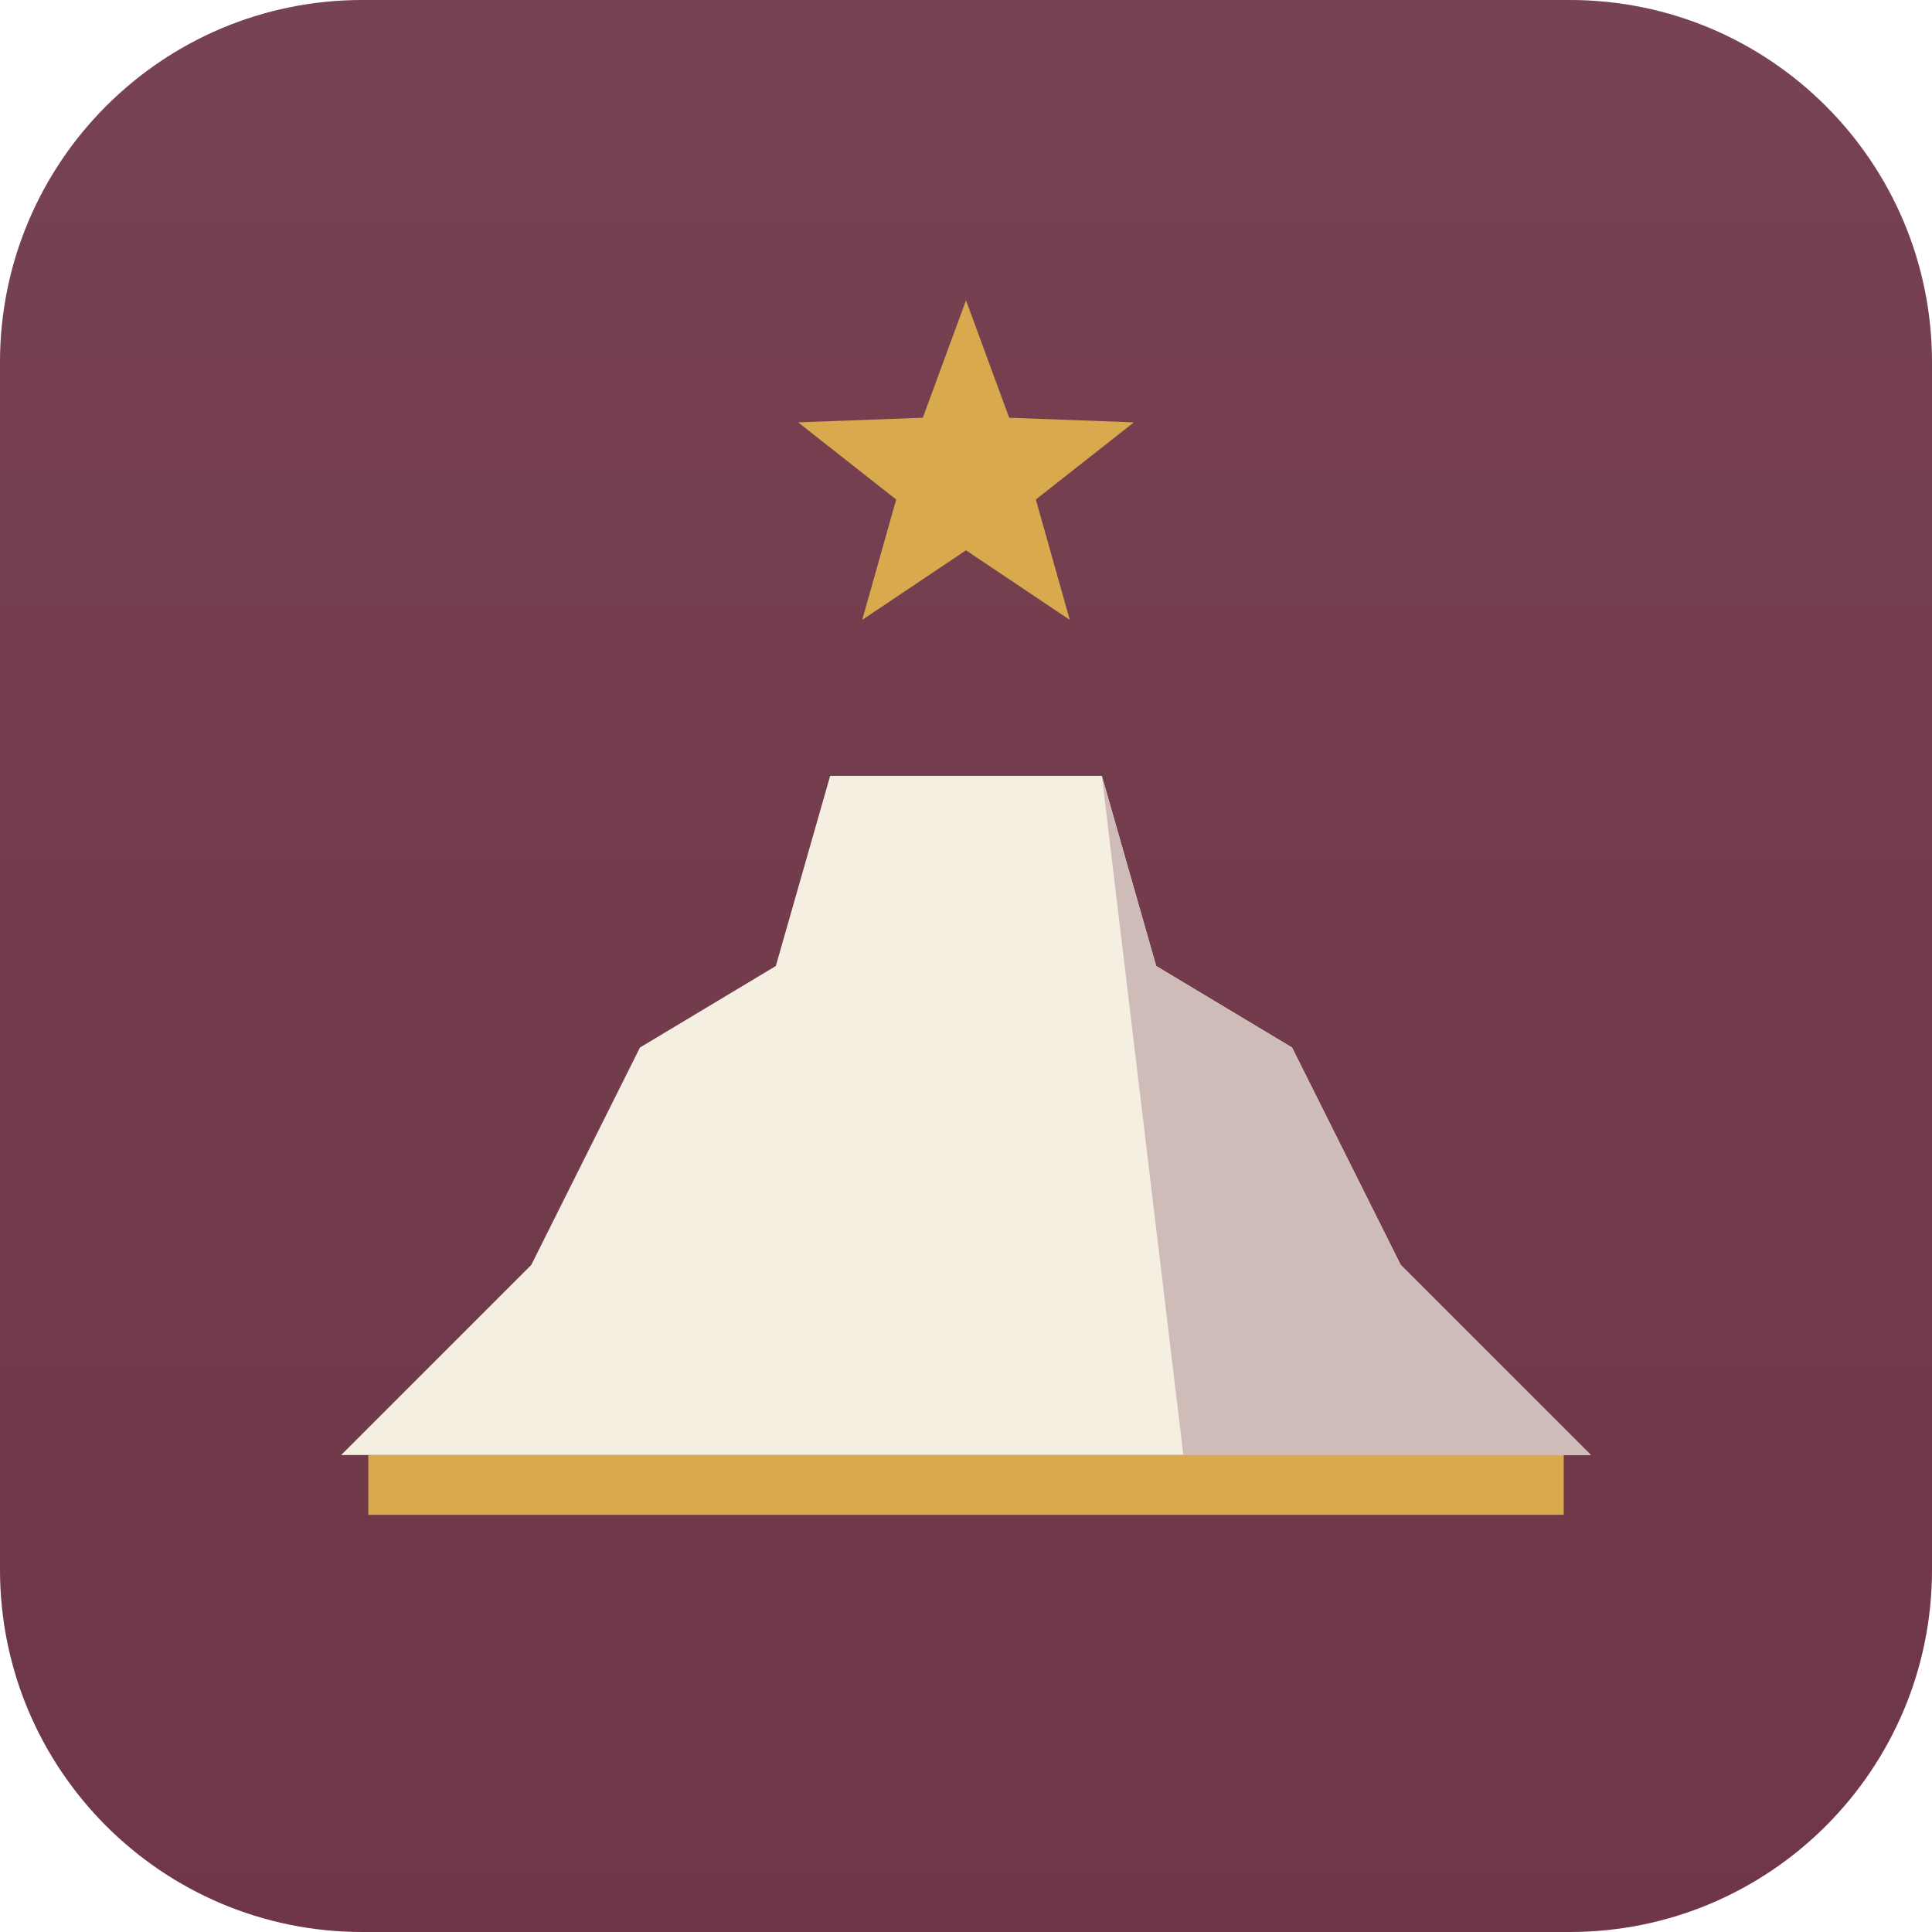
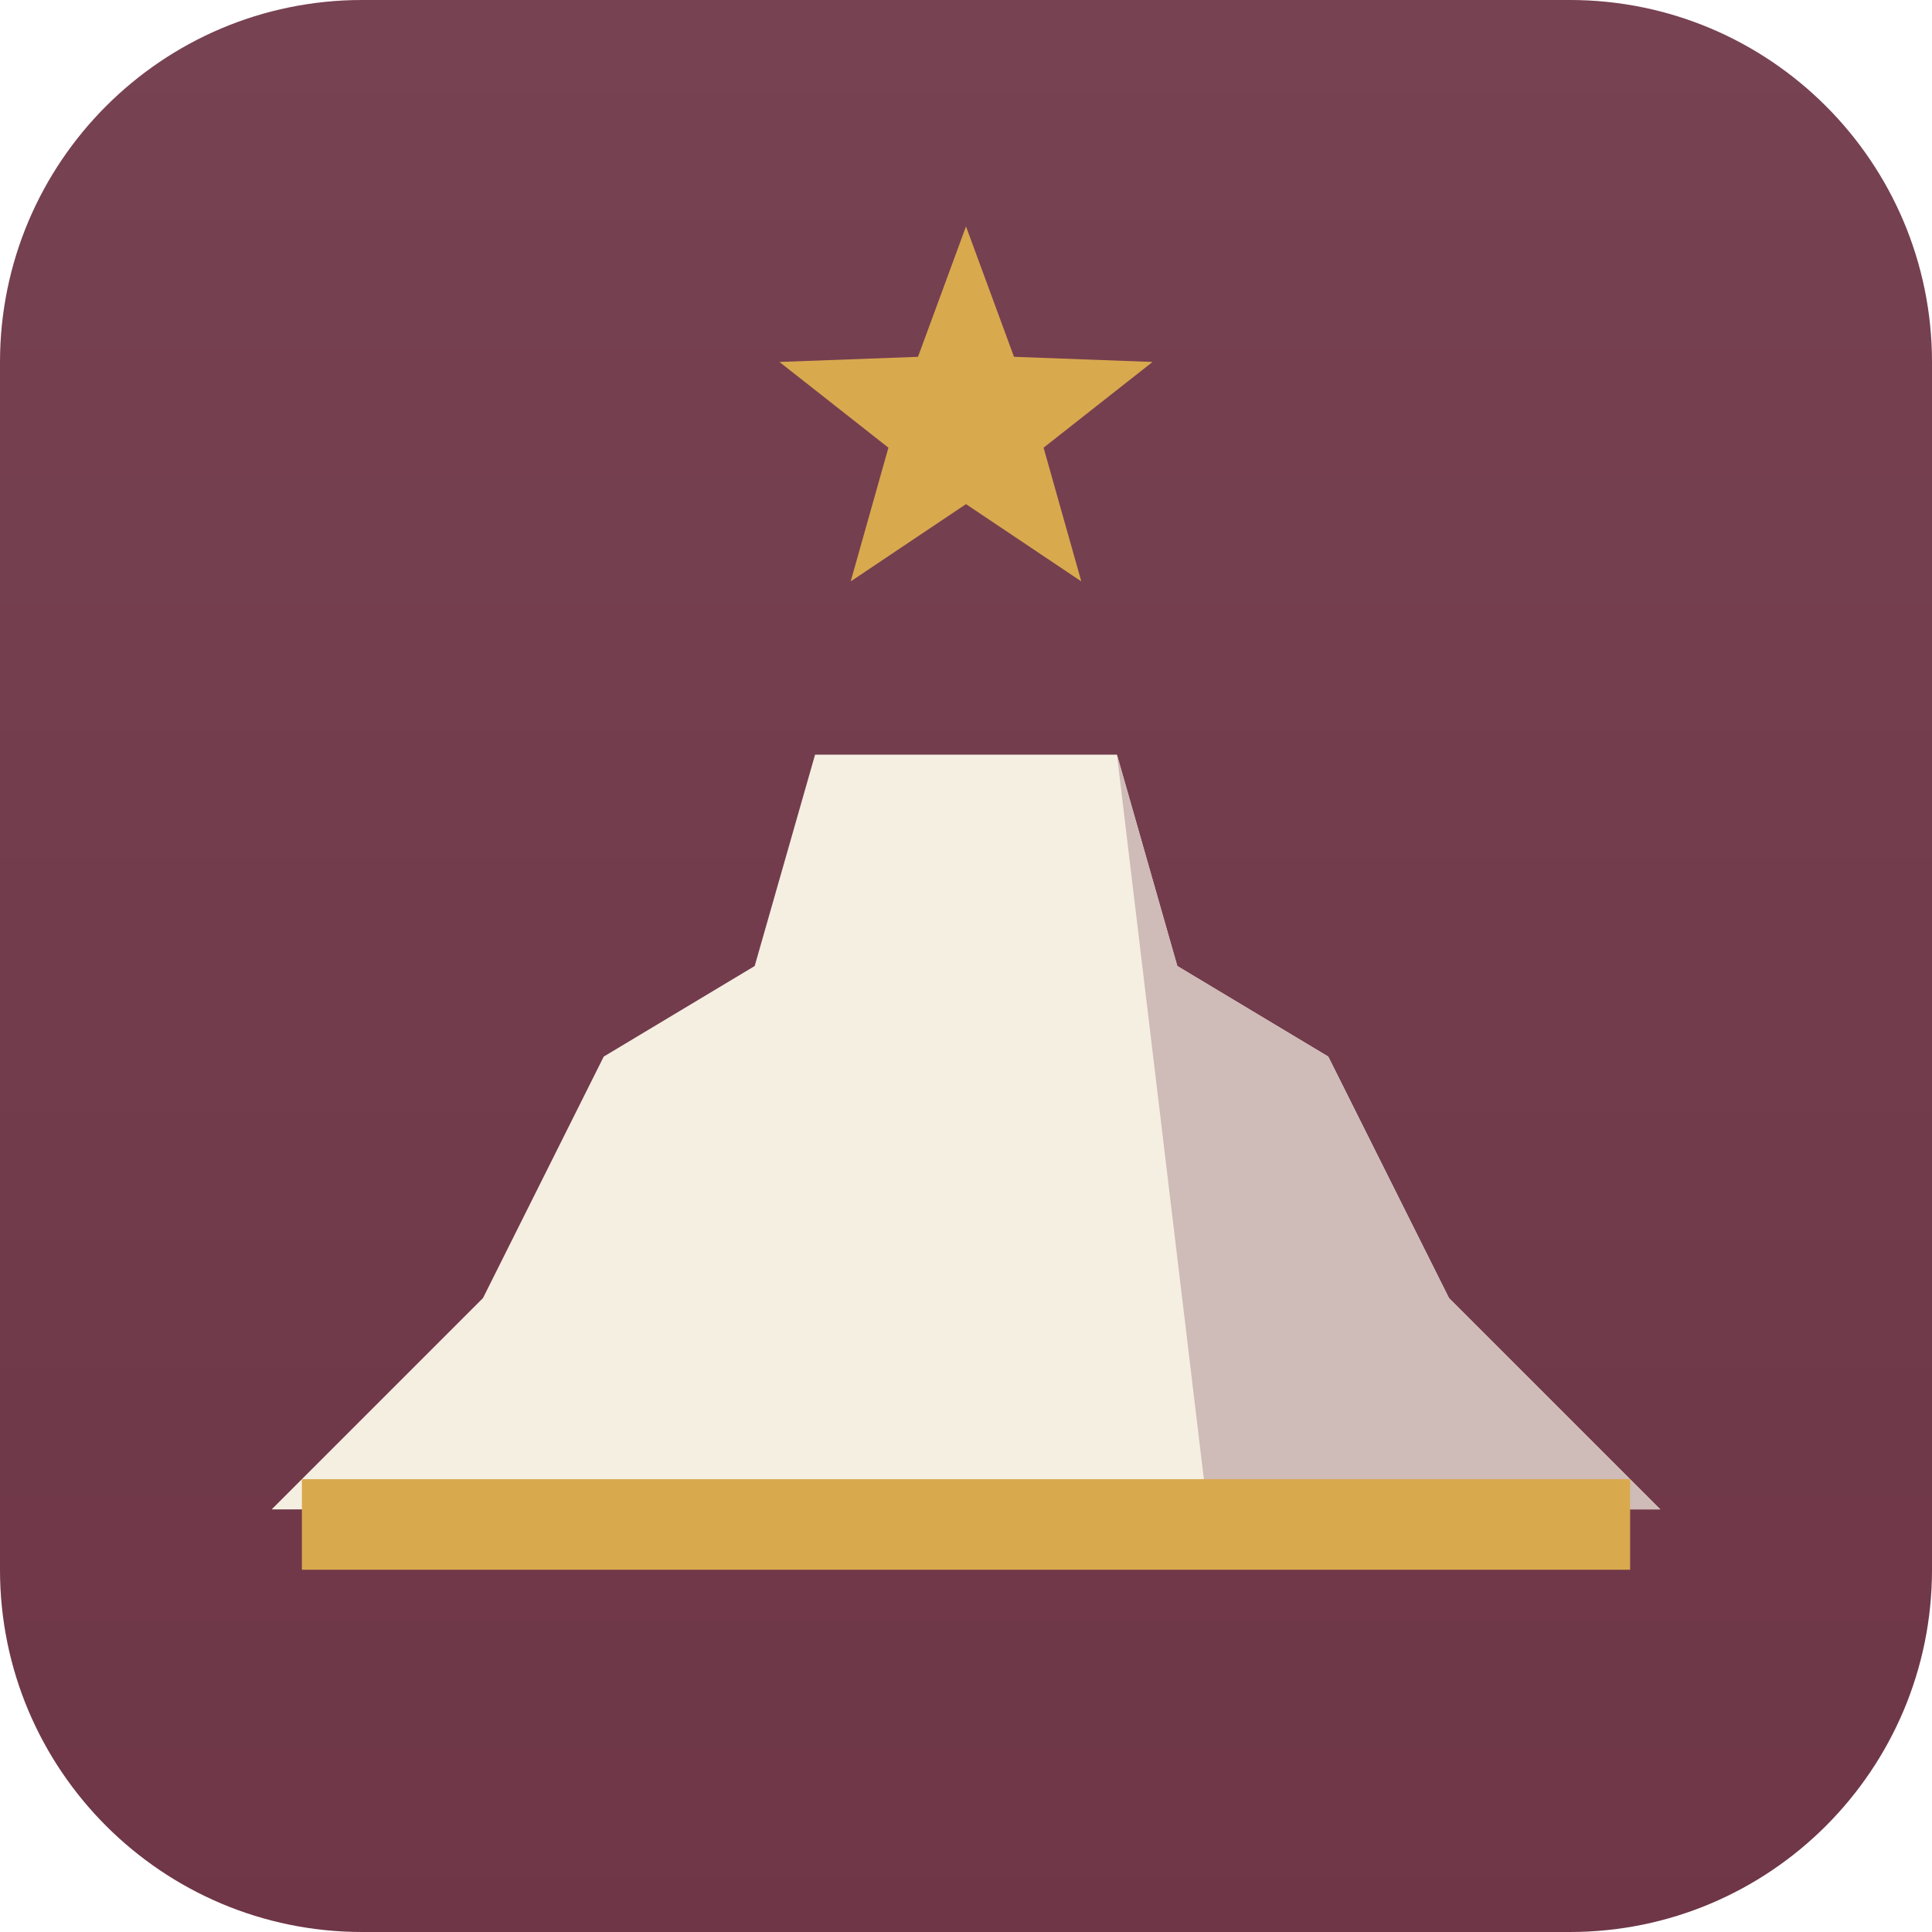
<svg xmlns="http://www.w3.org/2000/svg" viewBox="0 0 64 64">
  <defs>
    <linearGradient id="t" x1="0" y1="0" x2="0" y2="1">
      <stop offset="0" stop-color="#fff" stop-opacity=".06" />
      <stop offset="1" stop-color="#fff" stop-opacity="0" />
    </linearGradient>
  </defs>
  <rect width="64" height="64" rx="12" fill="#6E3647" />
  <rect width="64" height="64" rx="12" fill="url(#t)" />
-   <g transform="translate(32 32) scale(0.9) translate(-32 -32)">
+   <g transform="translate(32 32) scale(1) translate(-32 -32)">
    <path d="M9 50 L16 43 L20 35 L25 32 L27 25 H37 L39 32 L44 35 L48 43 L55 50 Z" fill="#F5EFE2" />
    <clipPath id="f">
      <path d="M9 50 L16 43 L20 35 L25 32 L27 25 H37 L39 32 L44 35 L48 43 L55 50 Z" />
    </clipPath>
    <path d="M37 25 L40 50 H64 V0 H37 Z" fill="#cfbbb7" clip-path="url(#f)" />
    <polygon points="32.00,7.50 33.59,11.82 38.18,11.99 34.57,14.83 35.82,19.26 32.00,16.70 28.18,19.26 29.43,14.83 25.82,11.99 30.41,11.82" fill="#D9A94E" />
-     <rect x="10" y="50" width="44" height="2.2" fill="#D9A94E" />
+     <rect x="10" y="49" width="44" height="3" fill="#D9A94E" />
  </g>
</svg>
